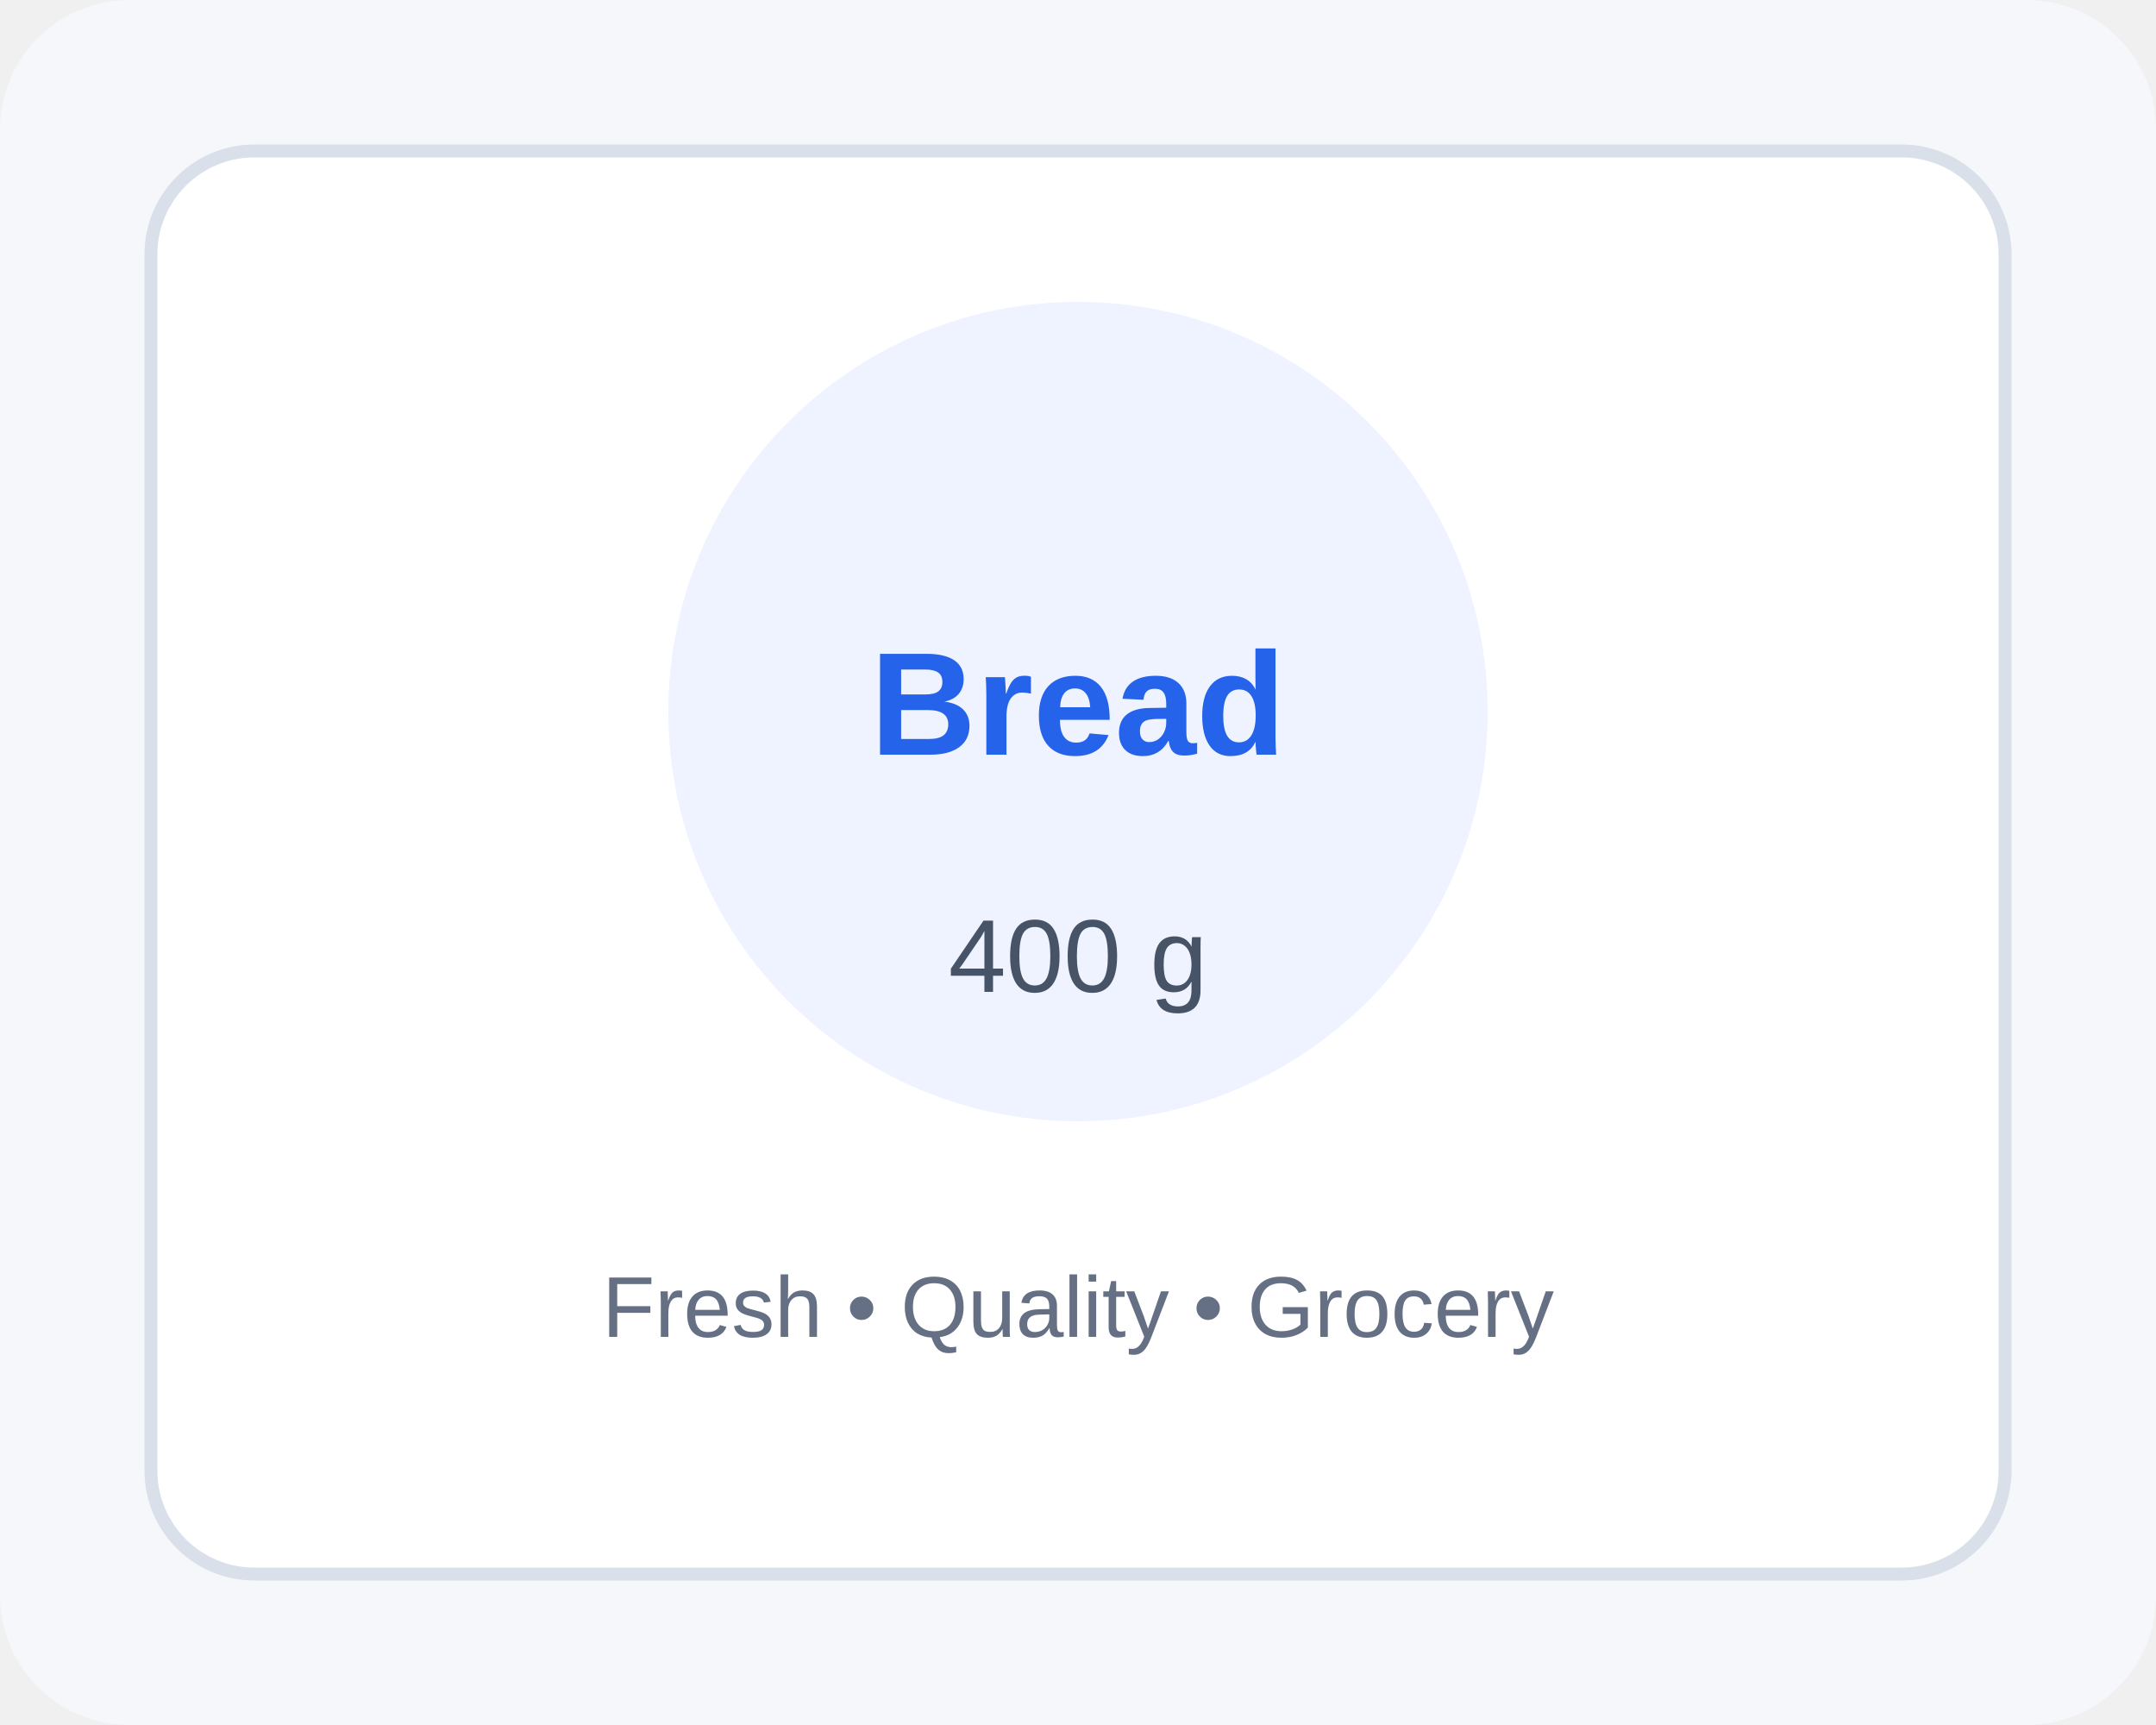
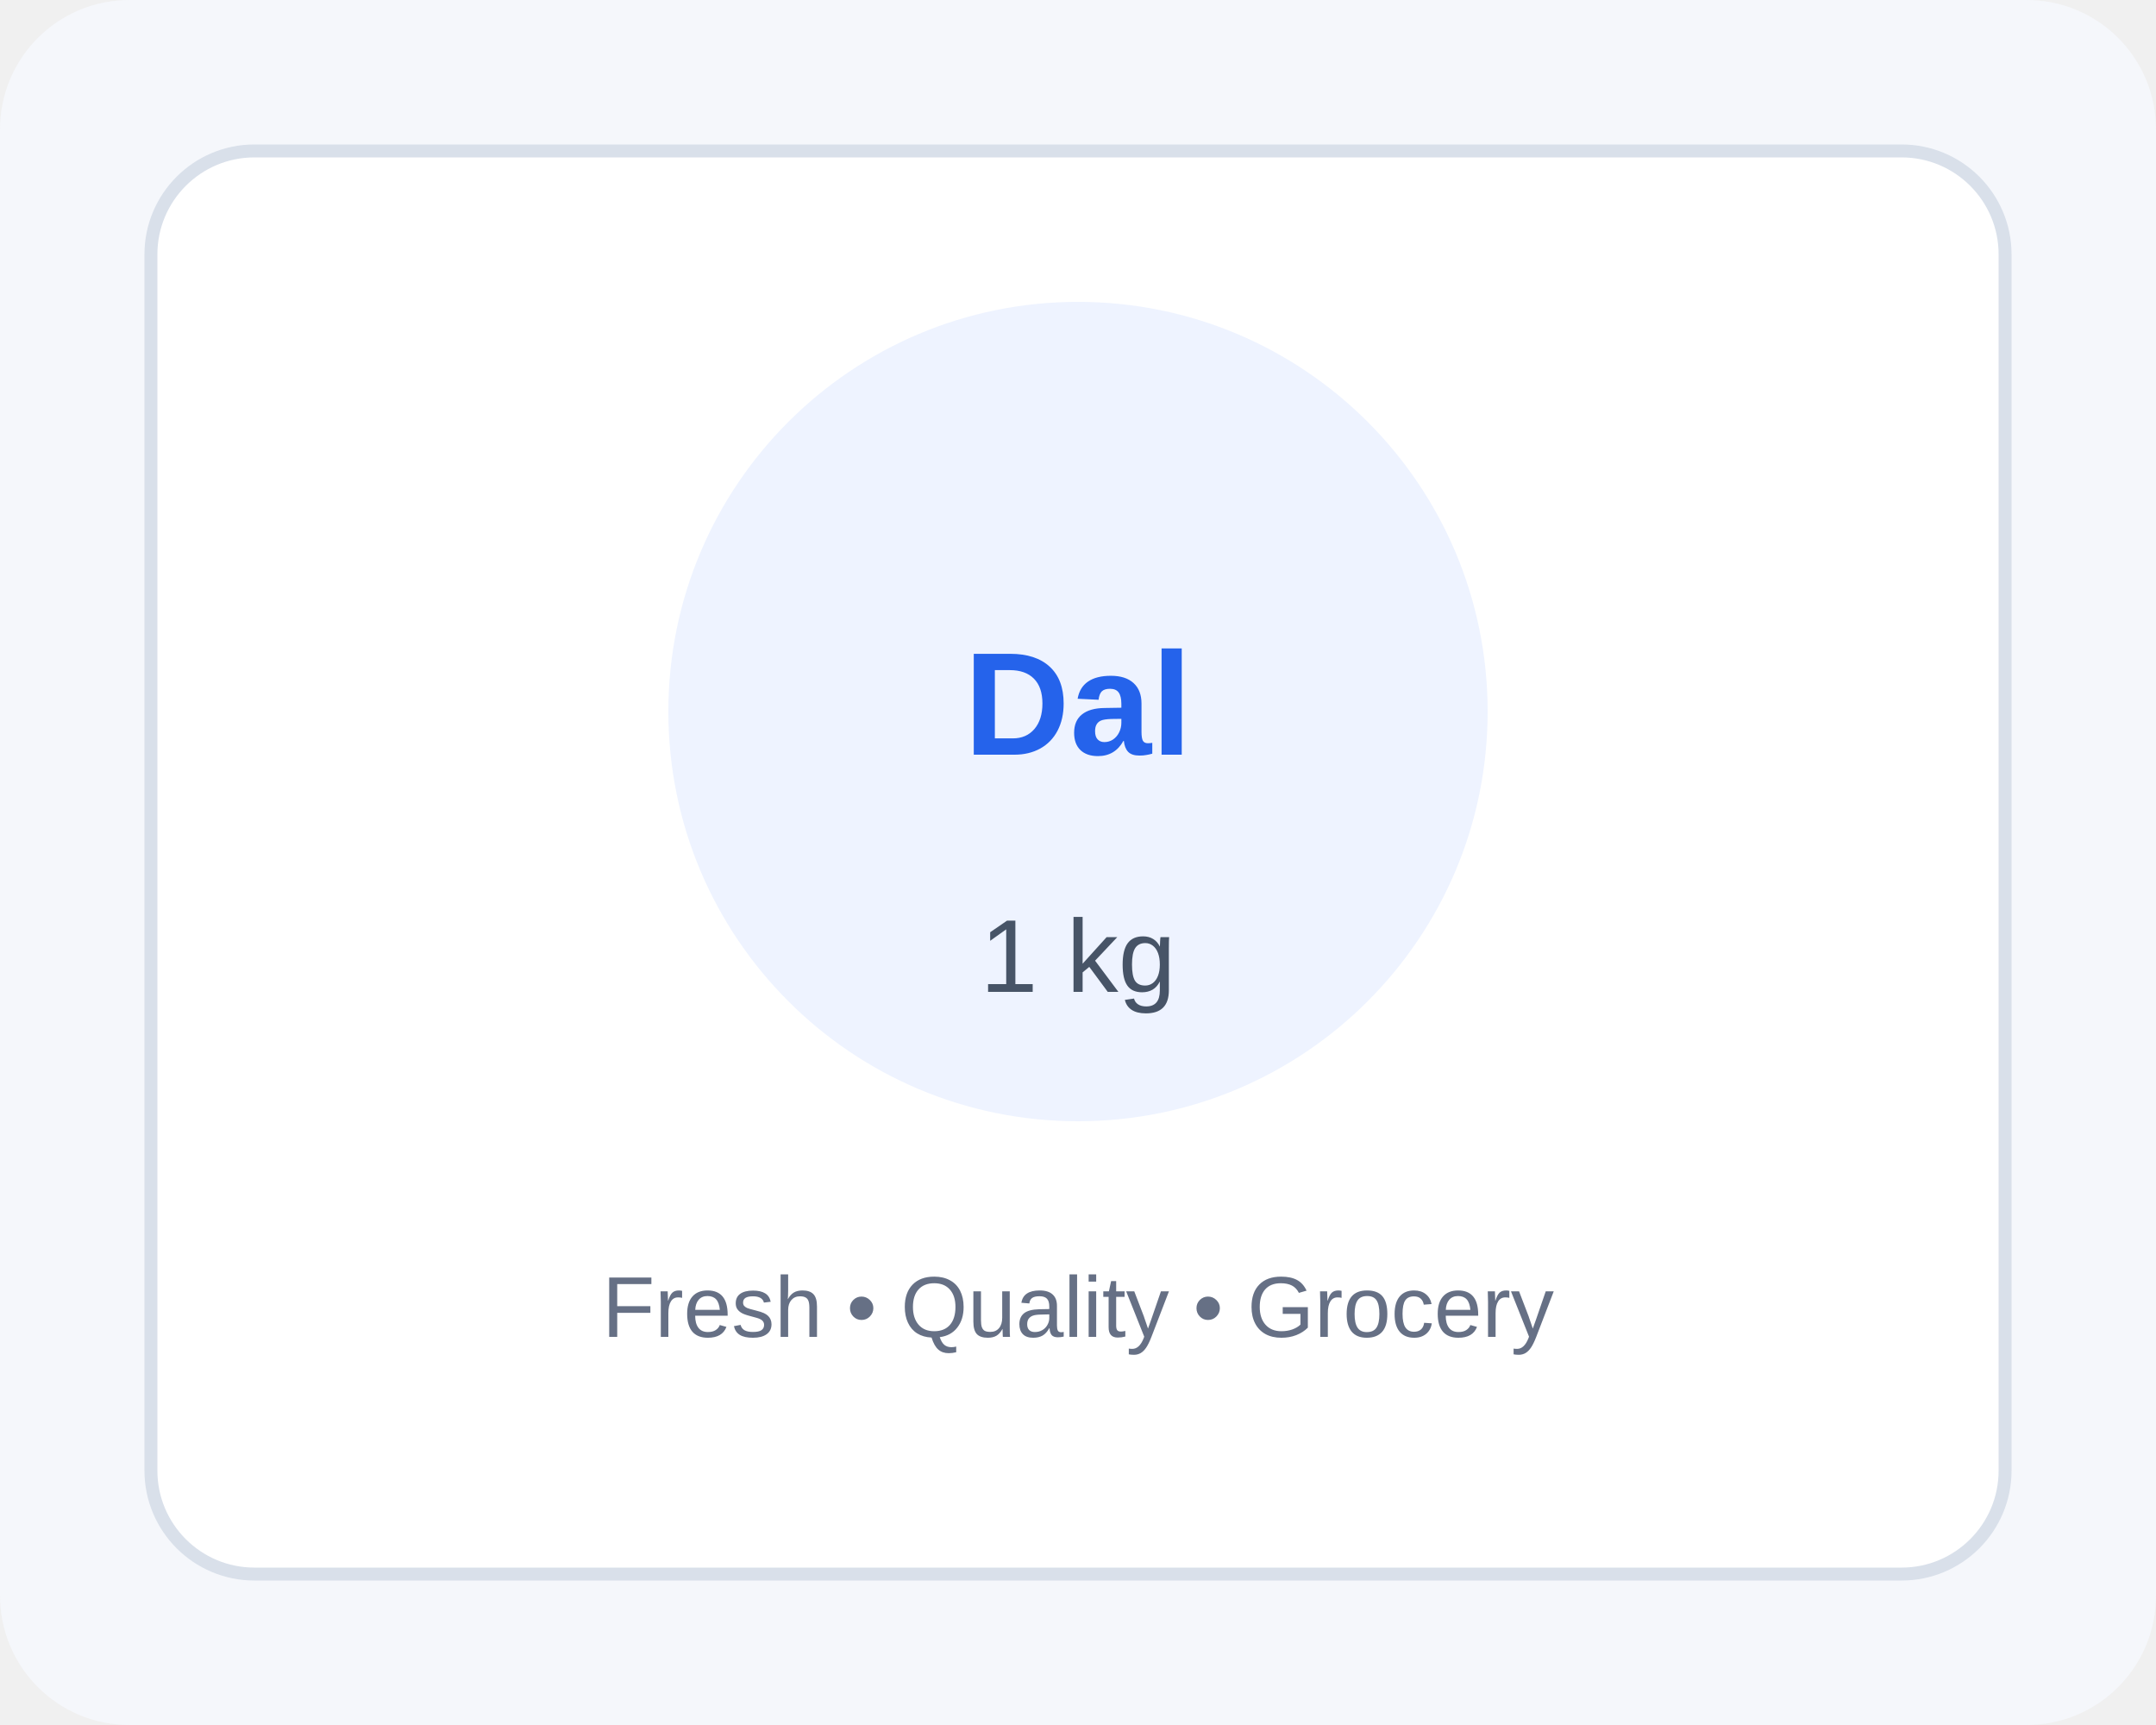
<svg xmlns="http://www.w3.org/2000/svg" width="500" height="400" viewBox="0 0 500 400">
  <rect width="500" height="400" rx="30" fill="#f5f7fb" />
  <rect x="35" y="35" width="430" height="330" rx="24" fill="white" stroke="#d9e0ea" stroke-width="3" />
  <circle cx="250" cy="165" r="95" fill="#eef3ff" />
-   <text x="250" y="175" text-anchor="middle" font-family="Arial" font-size="34" font-weight="bold" fill="#2563eb">Bread</text>
-   <text x="250" y="230" text-anchor="middle" font-family="Arial" font-size="24" fill="#475467">400 g</text>
+   <text x="250" y="175" text-anchor="middle" font-family="Arial" font-size="34" font-weight="bold" fill="#2563eb">Dal</text>
+   <text x="250" y="230" text-anchor="middle" font-family="Arial" font-size="24" fill="#475467">1 kg</text>
  <text x="250" y="310" text-anchor="middle" font-family="Arial" font-size="20" fill="#667085">Fresh • Quality • Grocery</text>
</svg>
